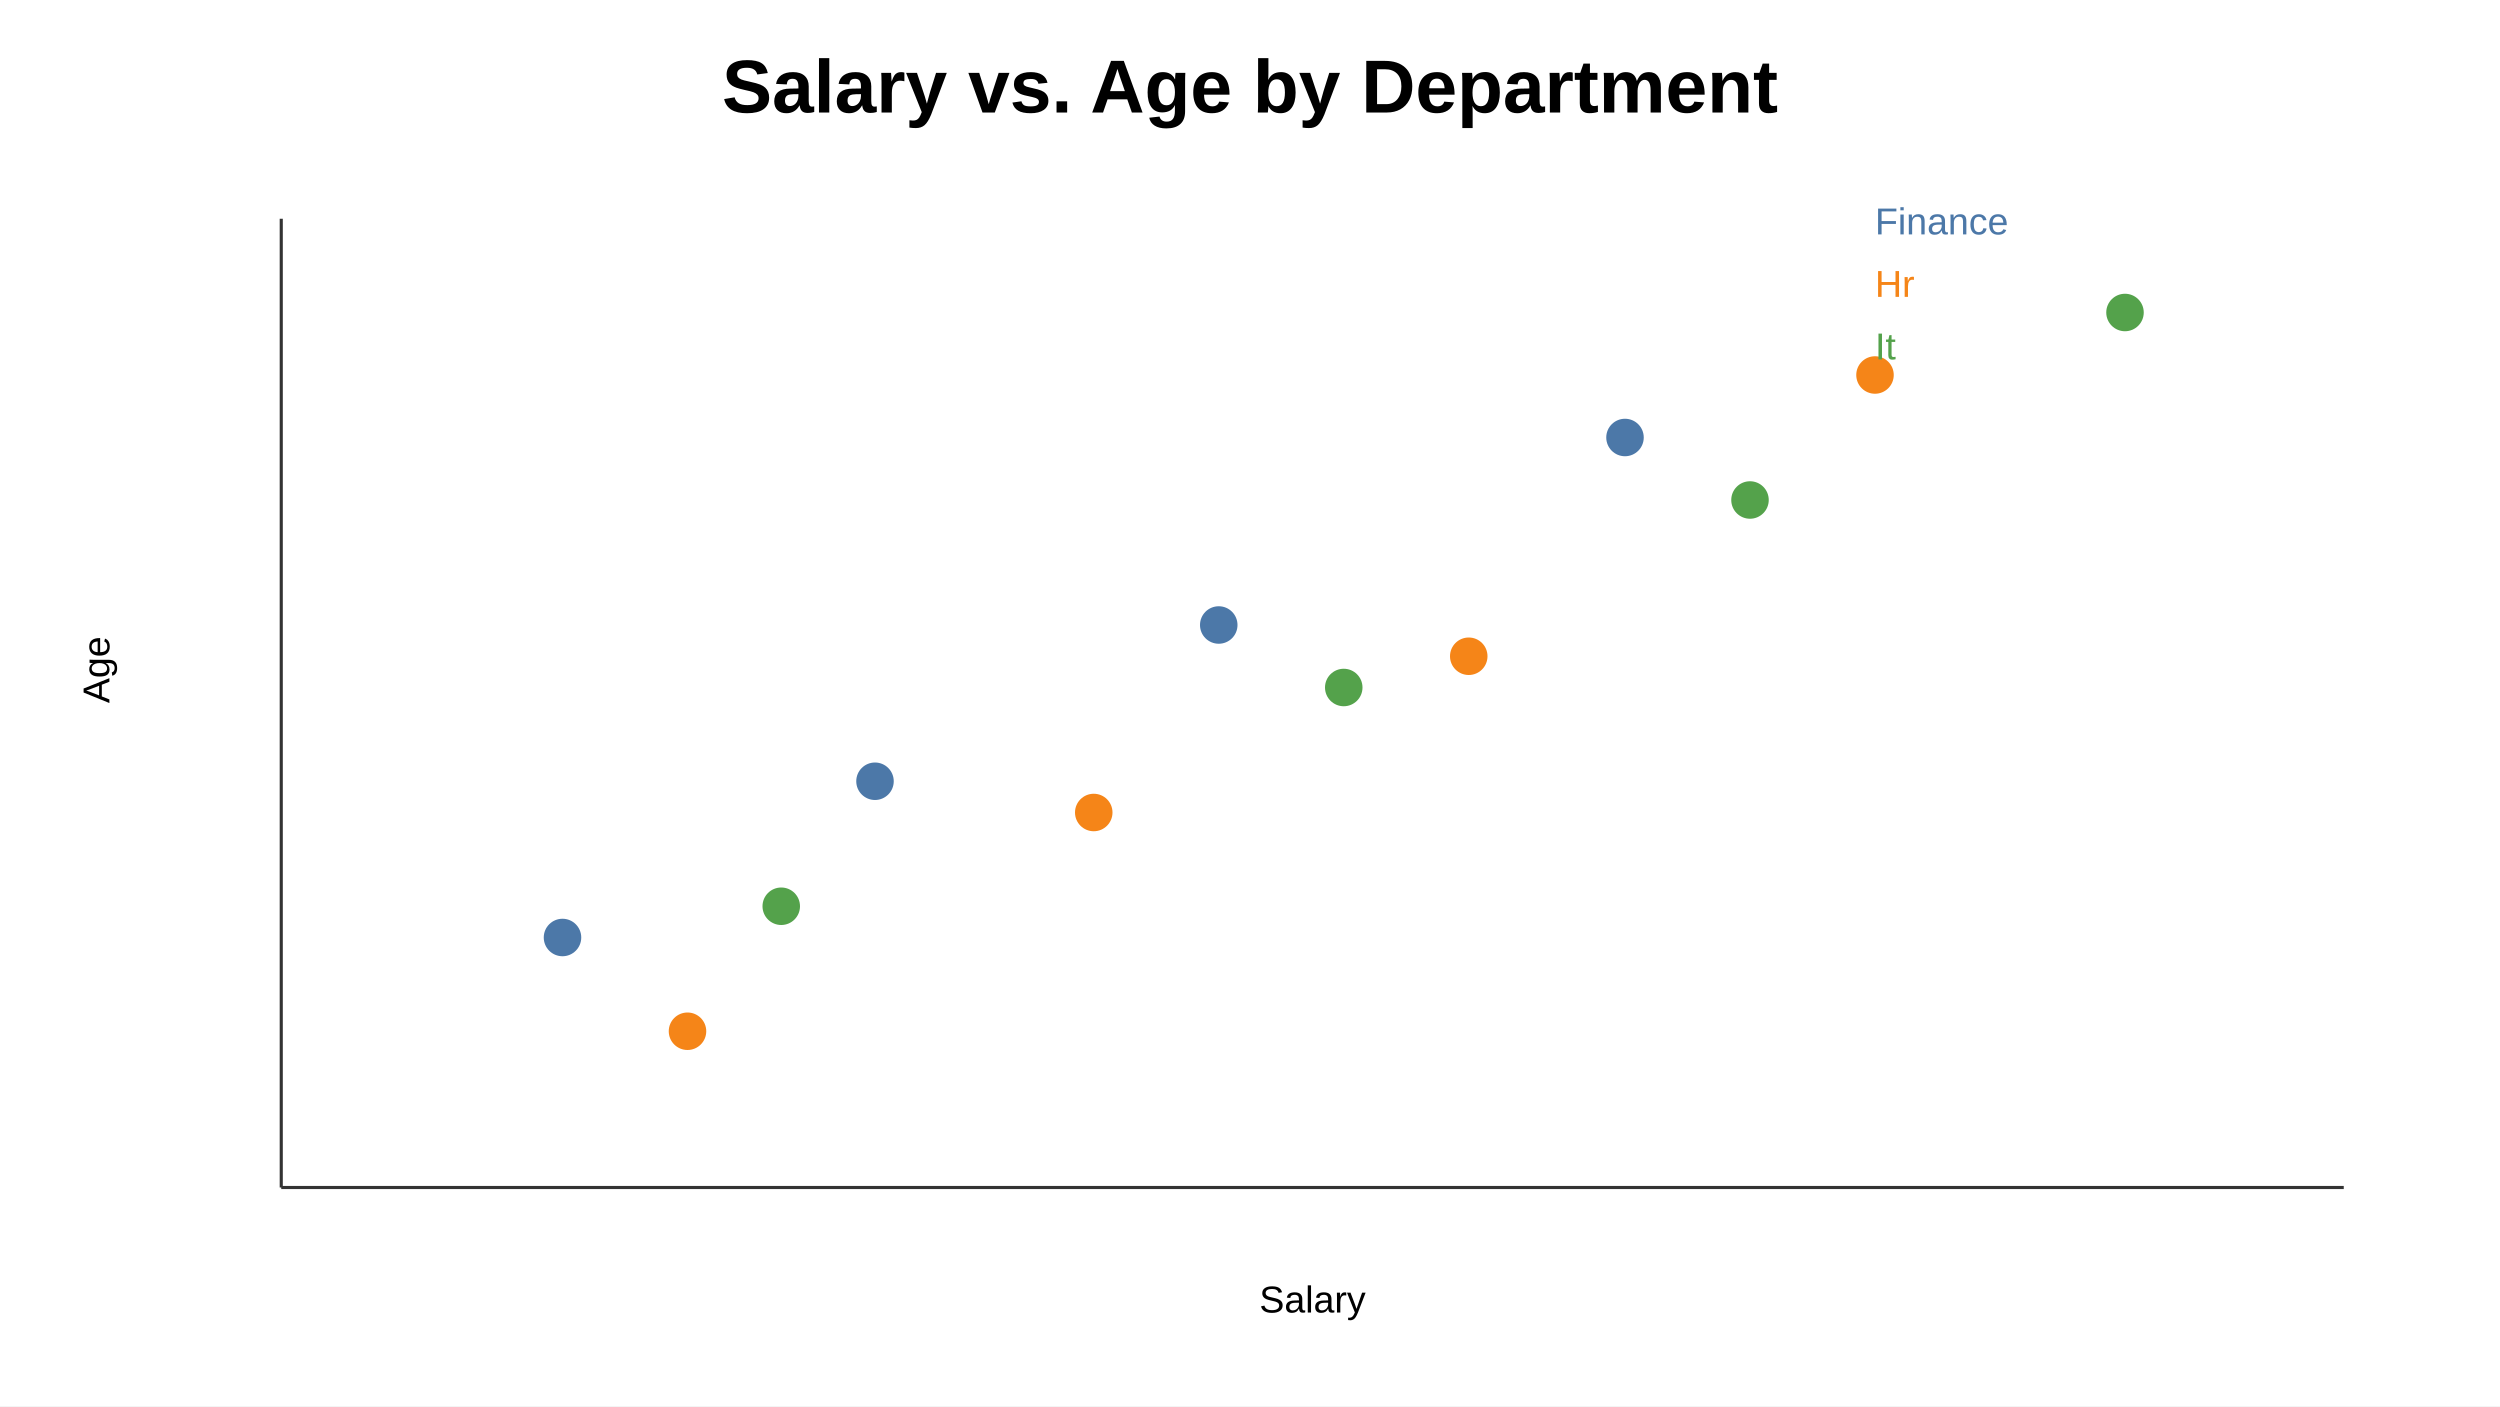
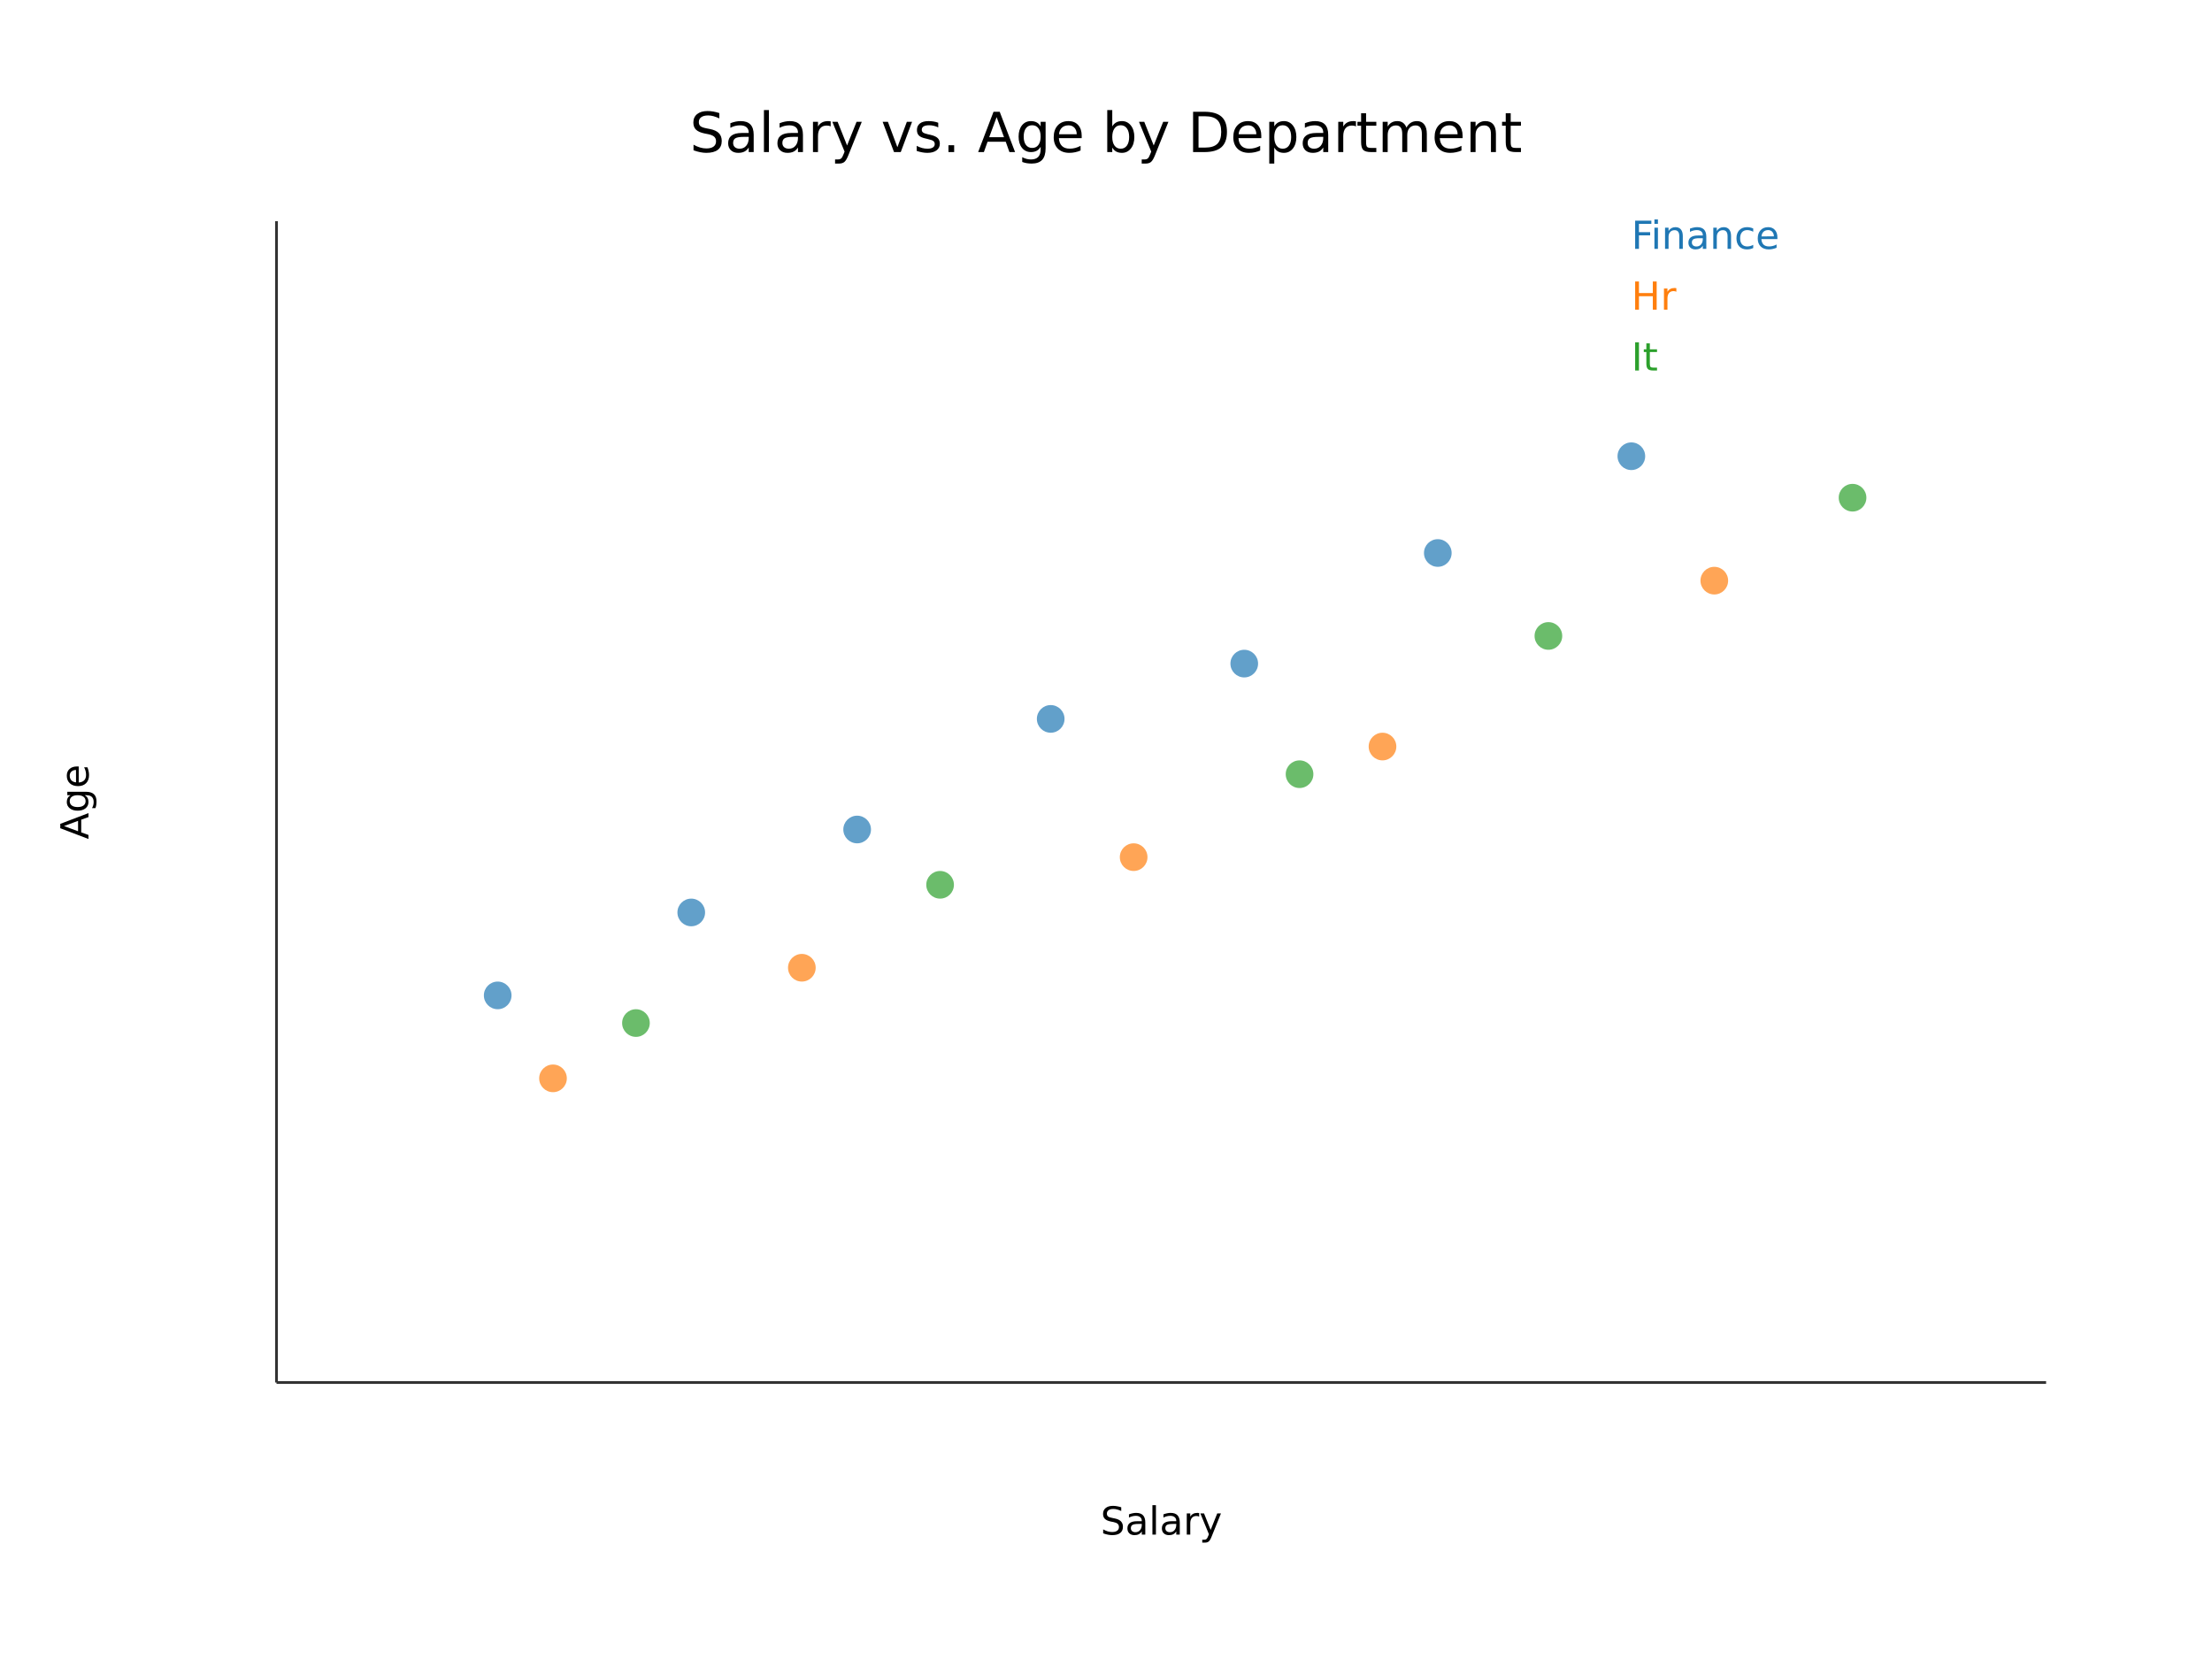
- <svg xmlns="http://www.w3.org/2000/svg" width="800" height="450">
-   <rect width="100%" height="100%" fill="white" />
-   <text x="400" y="36" text-anchor="middle" font-family="Arial" font-size="24" font-weight="bold">Salary vs. Age by Department</text>
-   <line x1="90" y1="380" x2="750" y2="380" stroke="#333" />
-   <line x1="90" y1="70" x2="90" y2="380" stroke="#333" />
-   <g fill="#4C78A8">
-     <circle cx="180" cy="300" r="6" />
-     <circle cx="280" cy="250" r="6" />
-     <circle cx="390" cy="200" r="6" />
-     <circle cx="520" cy="140" r="6" />
+ <svg xmlns="http://www.w3.org/2000/svg" width="800" height="600" viewBox="0 0 800 600">
+   <rect width="800" height="600" fill="white" />
+   <text x="400" y="55" text-anchor="middle" font-family="DejaVu Sans,Arial" font-size="20">Salary vs. Age by Department</text>
+   <line x1="100" y1="500" x2="740" y2="500" stroke="#333" />
+   <line x1="100" y1="80" x2="100" y2="500" stroke="#333" />
+   <g fill="#1f77b4" opacity=".7">
+     <circle cx="180" cy="360" r="5" />
+     <circle cx="250" cy="330" r="5" />
+     <circle cx="310" cy="300" r="5" />
+     <circle cx="380" cy="260" r="5" />
+     <circle cx="450" cy="240" r="5" />
+     <circle cx="520" cy="200" r="5" />
+     <circle cx="590" cy="165" r="5" />
  </g>
-   <g fill="#F58518">
-     <circle cx="220" cy="330" r="6" />
-     <circle cx="350" cy="260" r="6" />
-     <circle cx="470" cy="210" r="6" />
-     <circle cx="600" cy="120" r="6" />
+   <g fill="#ff7f0e" opacity=".7">
+     <circle cx="200" cy="390" r="5" />
+     <circle cx="290" cy="350" r="5" />
+     <circle cx="410" cy="310" r="5" />
+     <circle cx="500" cy="270" r="5" />
+     <circle cx="620" cy="210" r="5" />
  </g>
-   <g fill="#54A24B">
-     <circle cx="250" cy="290" r="6" />
-     <circle cx="430" cy="220" r="6" />
-     <circle cx="560" cy="160" r="6" />
-     <circle cx="680" cy="100" r="6" />
+   <g fill="#2ca02c" opacity=".7">
+     <circle cx="230" cy="370" r="5" />
+     <circle cx="340" cy="320" r="5" />
+     <circle cx="470" cy="280" r="5" />
+     <circle cx="560" cy="230" r="5" />
+     <circle cx="670" cy="180" r="5" />
  </g>
-   <text x="420" y="420" text-anchor="middle" font-family="Arial">Salary</text>
-   <text x="35" y="225" transform="rotate(-90 35 225)" font-family="Arial">Age</text>
-   <text x="600" y="75" font-family="Arial" fill="#4C78A8">Finance</text>
-   <text x="600" y="95" font-family="Arial" fill="#F58518">Hr</text>
-   <text x="600" y="115" font-family="Arial" fill="#54A24B">It</text>
+   <text x="590" y="90" font-family="DejaVu Sans,Arial" font-size="14" fill="#1f77b4">Finance</text>
+   <text x="590" y="112" font-family="DejaVu Sans,Arial" font-size="14" fill="#ff7f0e">Hr</text>
+   <text x="590" y="134" font-family="DejaVu Sans,Arial" font-size="14" fill="#2ca02c">It</text>
+   <text x="420" y="555" text-anchor="middle" font-family="DejaVu Sans,Arial" font-size="14">Salary</text>
+   <text x="32" y="290" transform="rotate(-90 32 290)" text-anchor="middle" font-family="DejaVu Sans,Arial" font-size="14">Age</text>
</svg>
